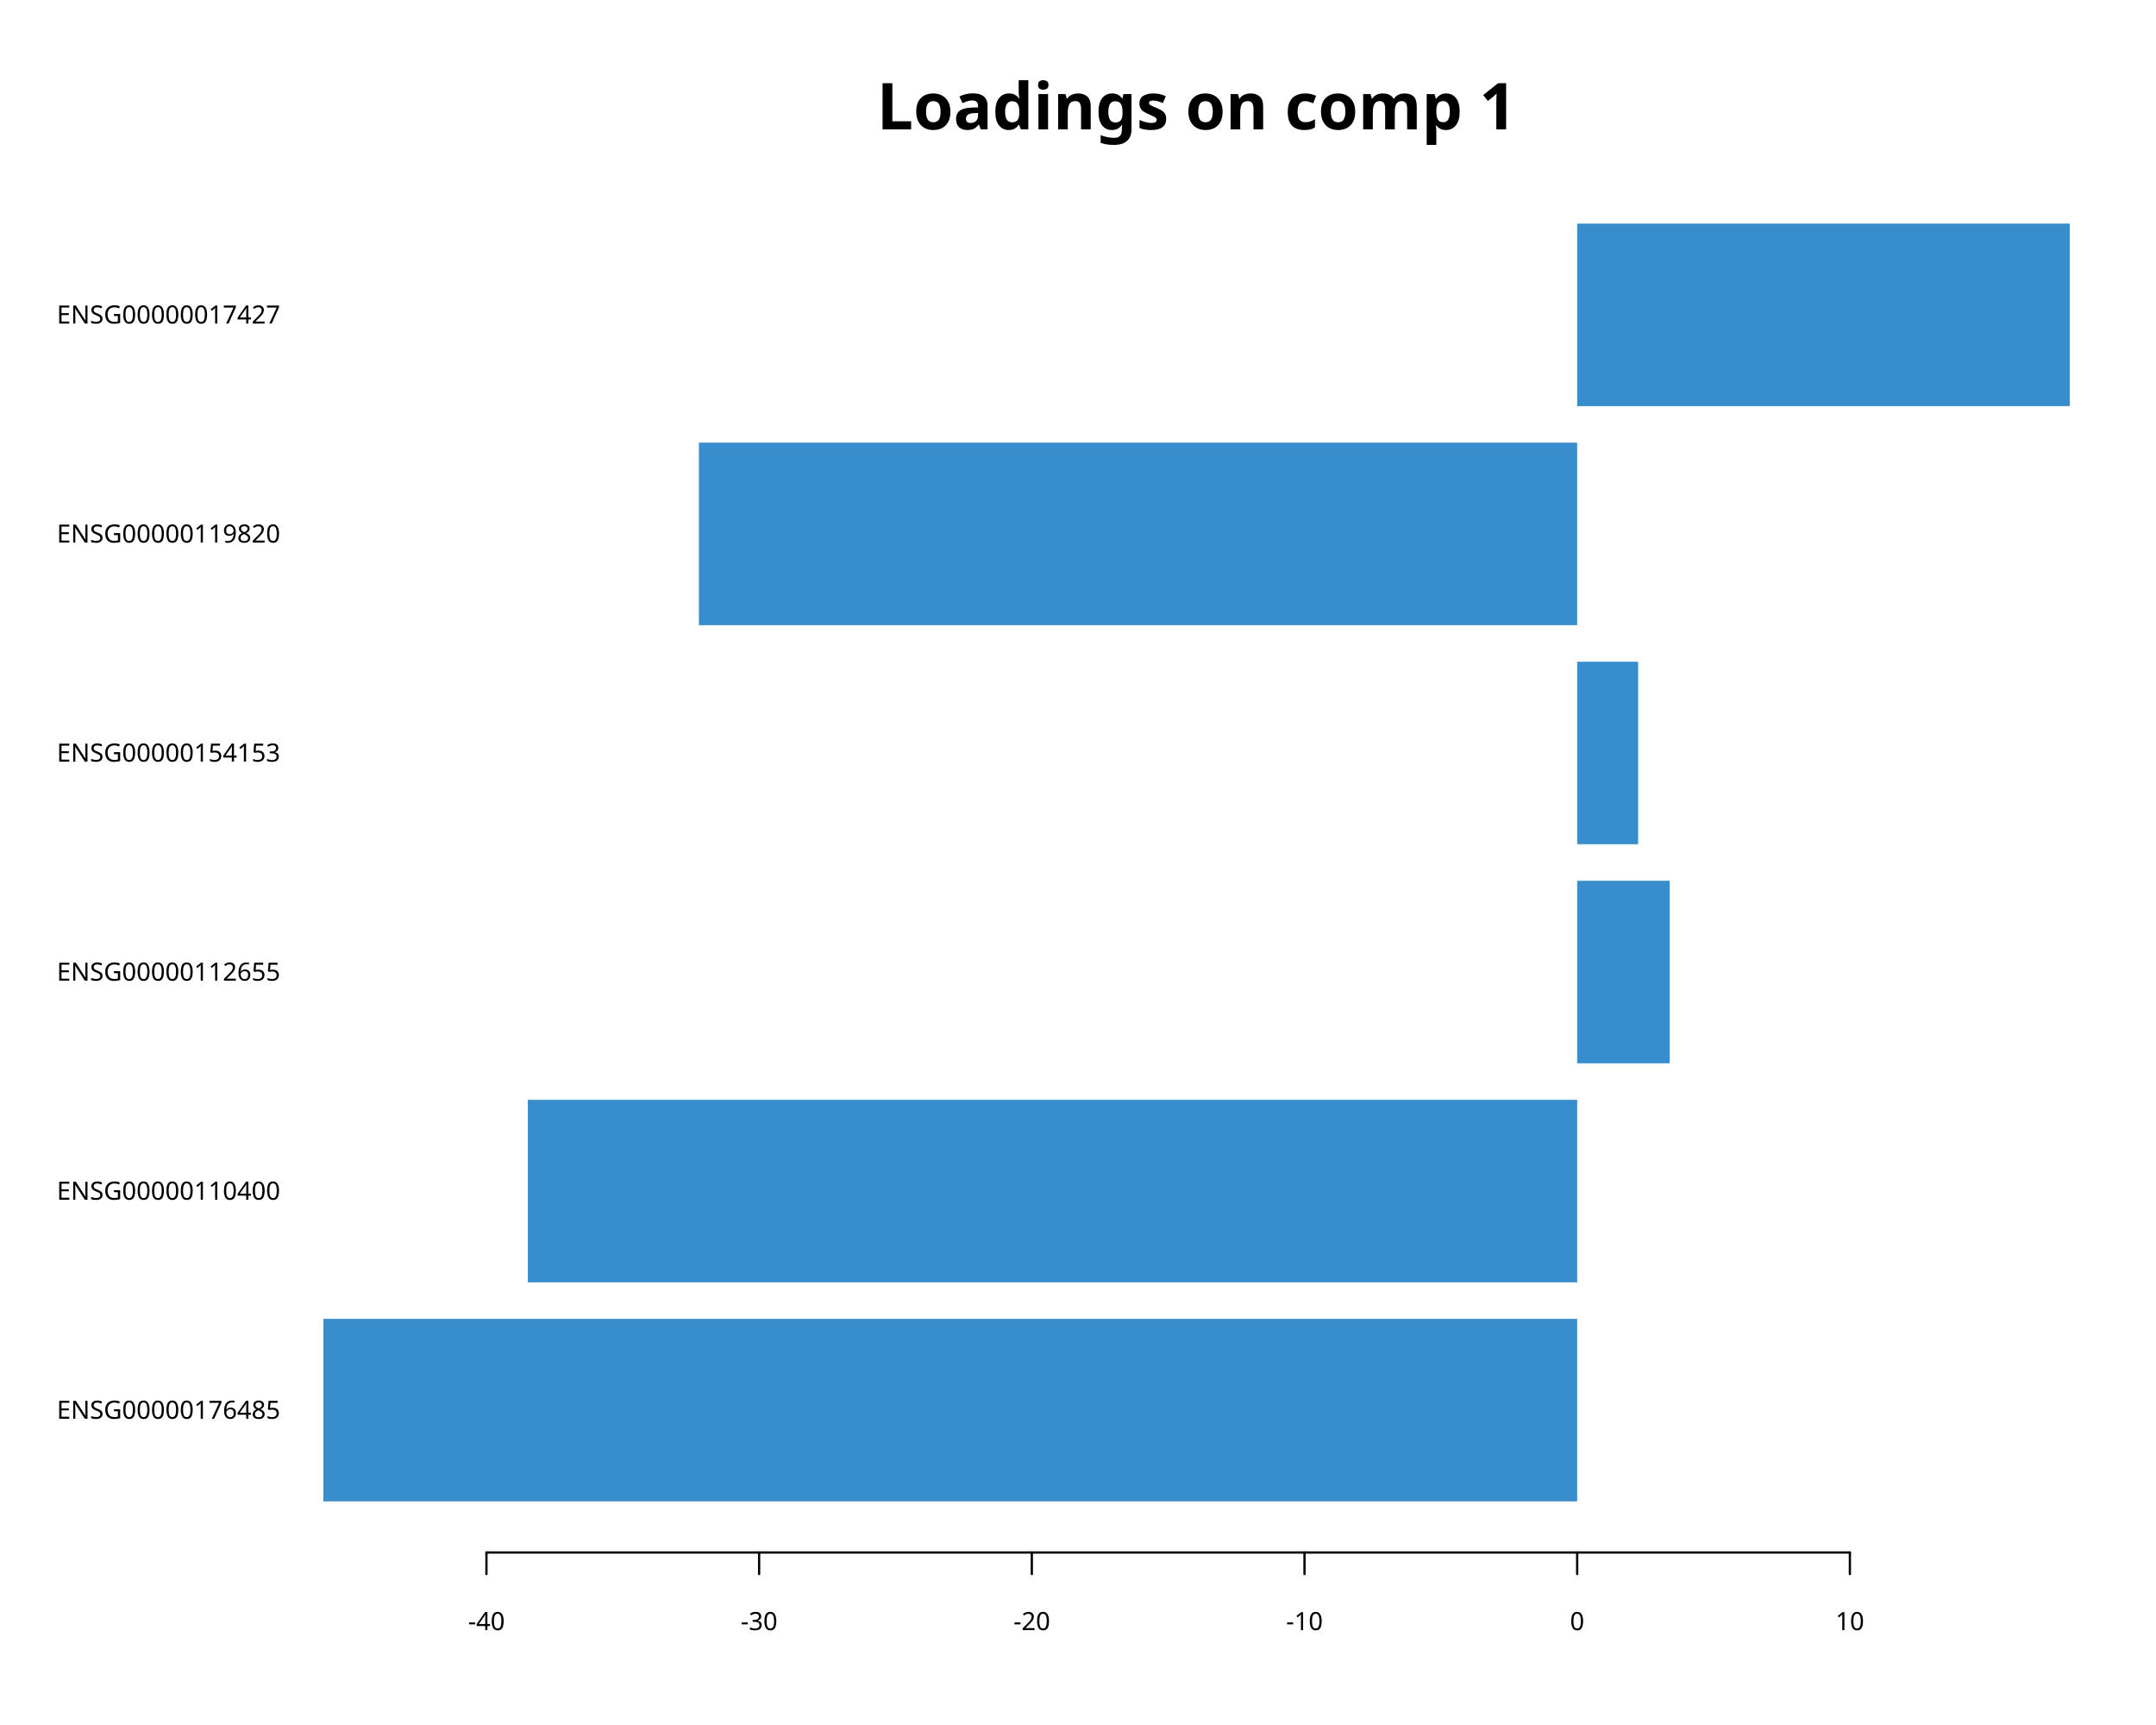
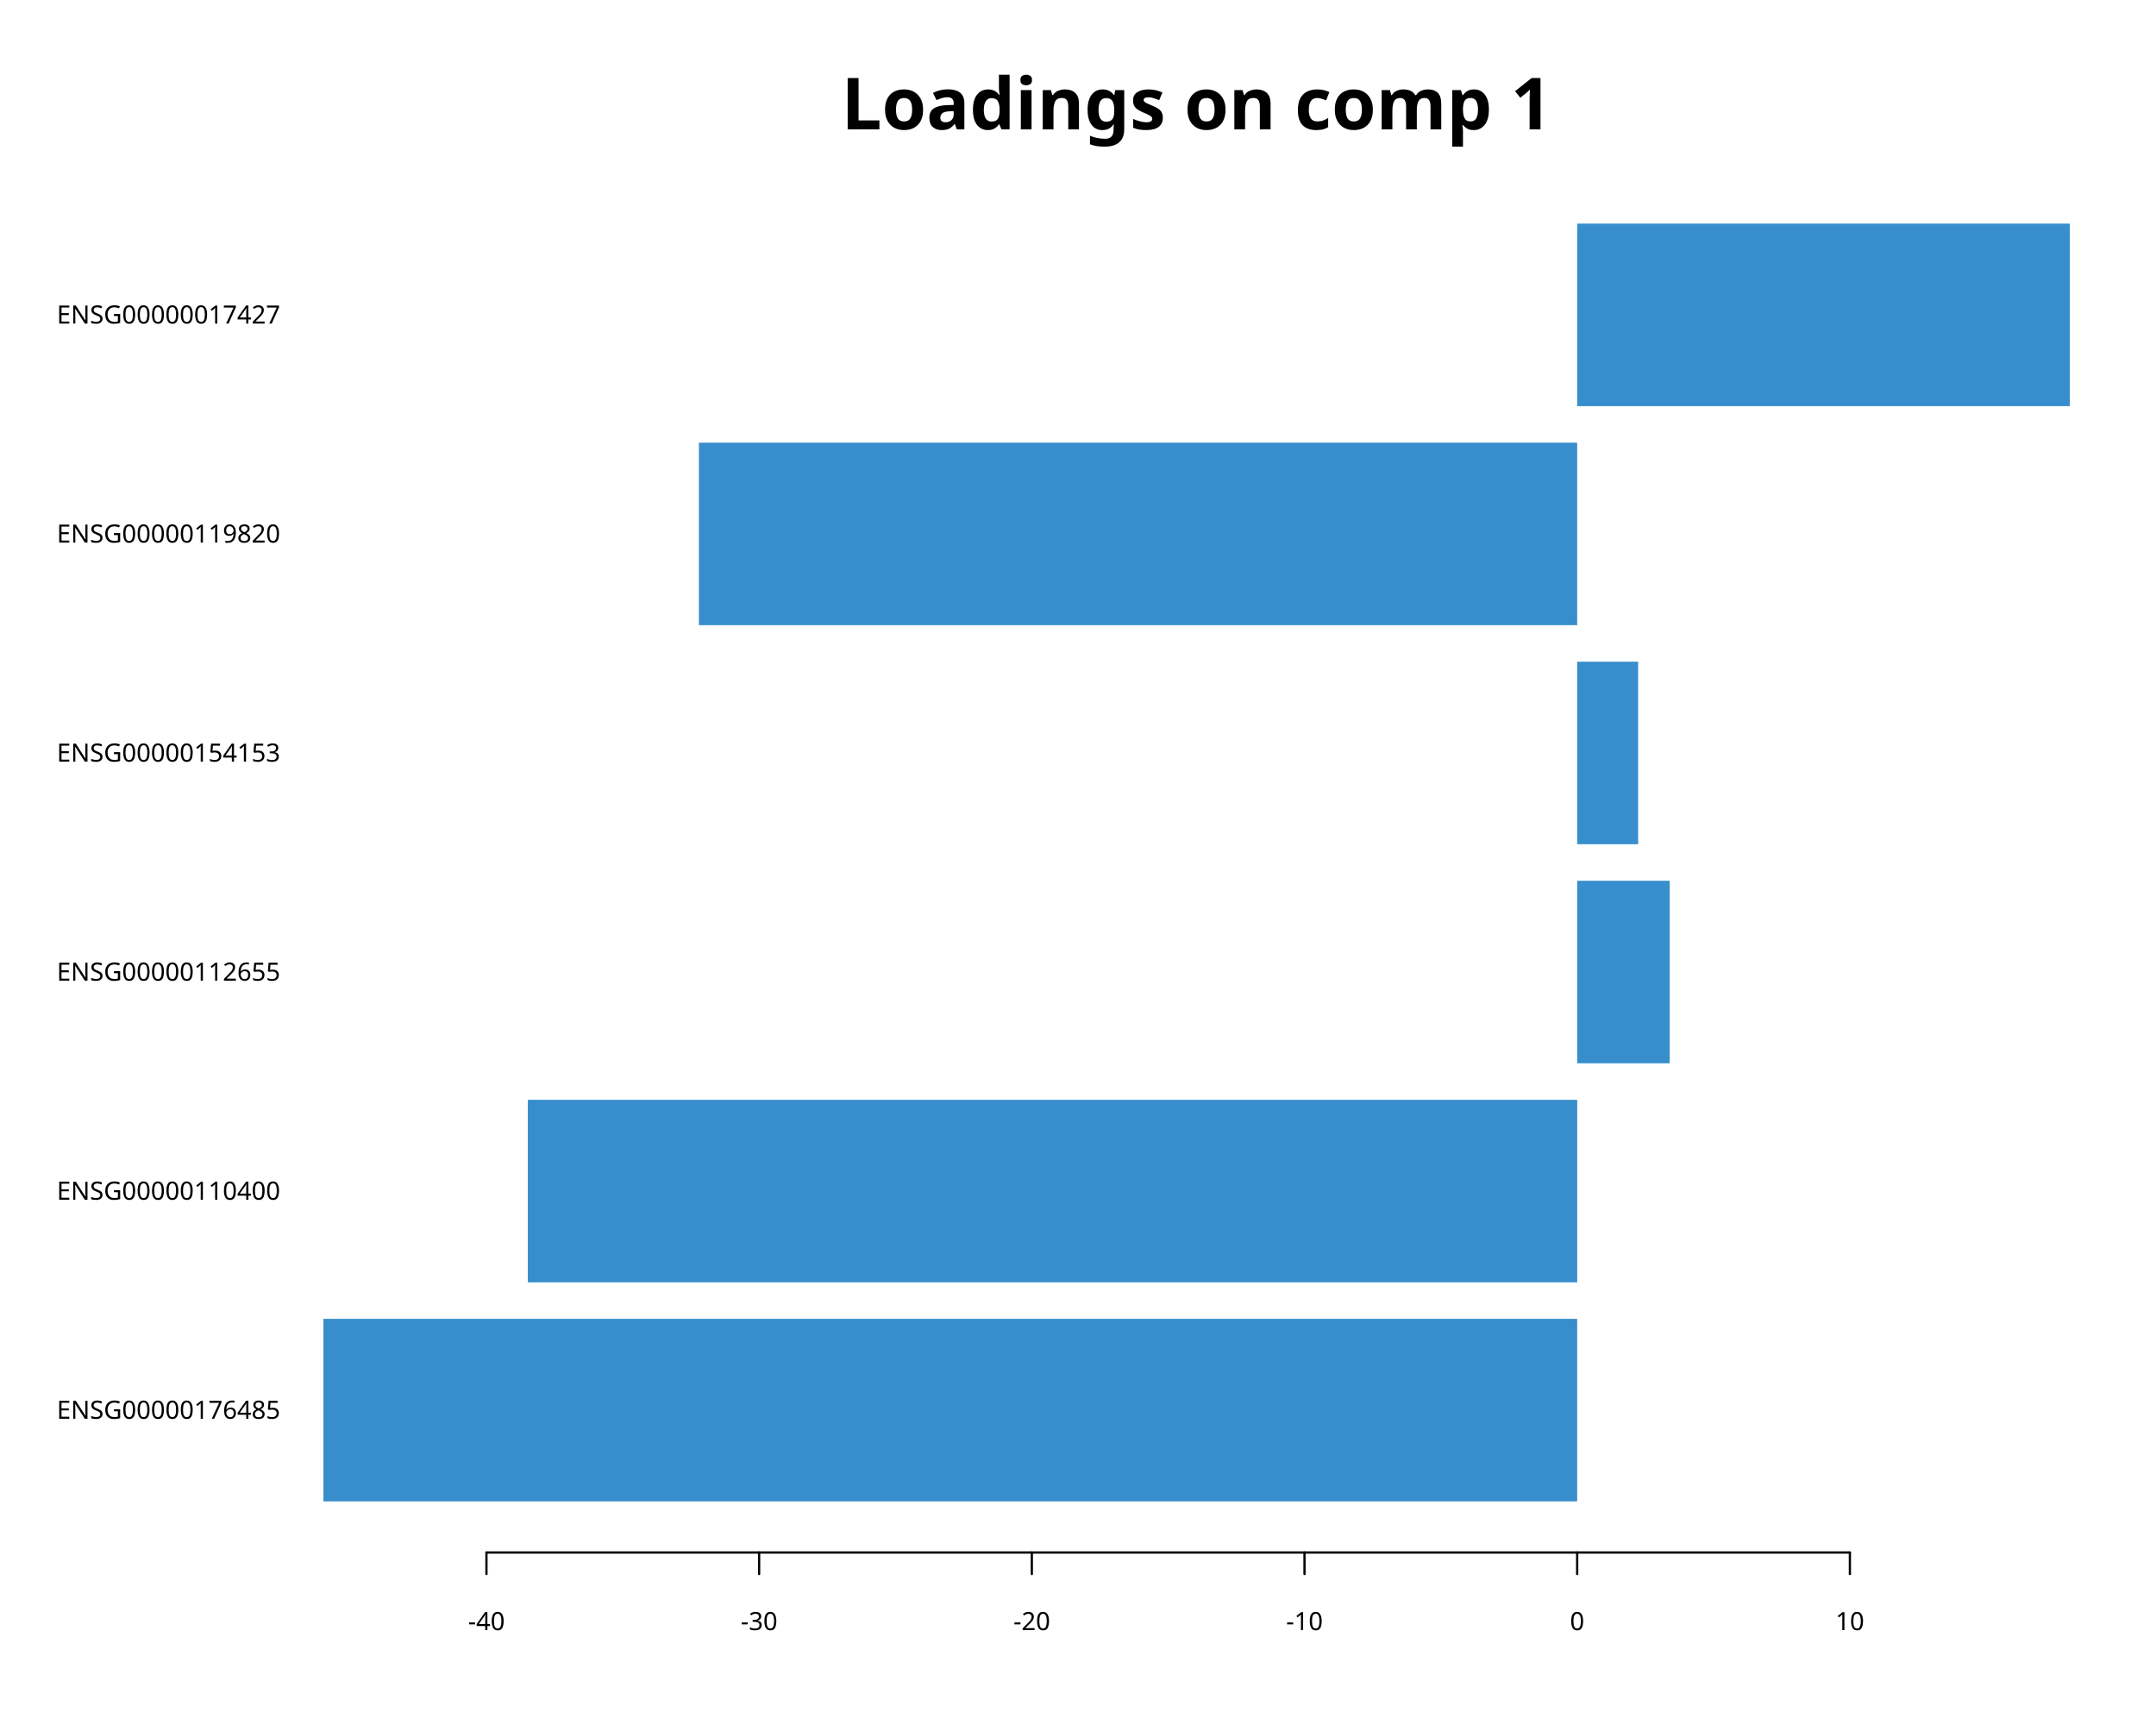
<svg xmlns="http://www.w3.org/2000/svg" class="svglite" data-engine-version="2.0" width="720.00pt" height="576.00pt" viewBox="0 0 720.00 576.00">
  <defs>
    <style type="text/css">
    .svglite line, .svglite polyline, .svglite polygon, .svglite path, .svglite rect, .svglite circle {
      fill: none;
      stroke: #000000;
      stroke-linecap: round;
      stroke-linejoin: round;
      stroke-miterlimit: 10.00;
    }
  </style>
  </defs>
  <rect width="100%" height="100%" style="stroke: none; fill: #FFFFFF;" />
  <defs>
    <clipPath id="cpMC4wMHw3MjAuMDB8MC4wMHw1NzYuMDA=">
      <rect x="0.00" y="0.00" width="720.00" height="576.00" />
    </clipPath>
  </defs>
  <g clip-path="url(#cpMC4wMHw3MjAuMDB8MC4wMHw1NzYuMDA=)">
    <rect x="108.00" y="440.38" width="418.70" height="60.95" style="stroke-width: 0.75; stroke: none; fill: #388ECC;" />
    <rect x="176.27" y="367.24" width="350.44" height="60.95" style="stroke-width: 0.75; stroke: none; fill: #388ECC;" />
    <rect x="526.70" y="294.10" width="30.91" height="60.95" style="stroke-width: 0.75; stroke: none; fill: #388ECC;" />
    <rect x="526.70" y="220.95" width="20.36" height="60.95" style="stroke-width: 0.75; stroke: none; fill: #388ECC;" />
    <rect x="233.40" y="147.81" width="293.30" height="60.95" style="stroke-width: 0.75; stroke: none; fill: #388ECC;" />
    <rect x="526.70" y="74.67" width="164.50" height="60.95" style="stroke-width: 0.75; stroke: none; fill: #388ECC;" />
    <text x="93.60" y="473.75" text-anchor="end" style="font-size: 8.40px; font-family: sans;" textLength="75.21px" lengthAdjust="spacingAndGlyphs">ENSG00000176485</text>
    <text x="93.60" y="400.60" text-anchor="end" style="font-size: 8.40px; font-family: sans;" textLength="75.21px" lengthAdjust="spacingAndGlyphs">ENSG00000110400</text>
    <text x="93.60" y="327.46" text-anchor="end" style="font-size: 8.40px; font-family: sans;" textLength="75.21px" lengthAdjust="spacingAndGlyphs">ENSG00000112655</text>
    <text x="93.60" y="254.32" text-anchor="end" style="font-size: 8.40px; font-family: sans;" textLength="75.21px" lengthAdjust="spacingAndGlyphs">ENSG00000154153</text>
    <text x="93.60" y="181.18" text-anchor="end" style="font-size: 8.40px; font-family: sans;" textLength="75.21px" lengthAdjust="spacingAndGlyphs">ENSG00000119820</text>
    <text x="93.60" y="108.03" text-anchor="end" style="font-size: 8.40px; font-family: sans;" textLength="75.21px" lengthAdjust="spacingAndGlyphs">ENSG00000017427</text>
    <line x1="162.45" y1="518.40" x2="617.77" y2="518.40" style="stroke-width: 0.75;" />
    <line x1="162.45" y1="518.40" x2="162.45" y2="525.60" style="stroke-width: 0.75;" />
    <line x1="253.51" y1="518.40" x2="253.51" y2="525.60" style="stroke-width: 0.75;" />
    <line x1="344.58" y1="518.40" x2="344.58" y2="525.60" style="stroke-width: 0.75;" />
    <line x1="435.64" y1="518.40" x2="435.64" y2="525.60" style="stroke-width: 0.75;" />
    <line x1="526.70" y1="518.40" x2="526.70" y2="525.60" style="stroke-width: 0.75;" />
    <line x1="617.77" y1="518.40" x2="617.77" y2="525.60" style="stroke-width: 0.75;" />
    <text x="162.45" y="544.32" text-anchor="middle" style="font-size: 8.40px; font-family: sans;" textLength="12.14px" lengthAdjust="spacingAndGlyphs">-40</text>
    <text x="253.51" y="544.32" text-anchor="middle" style="font-size: 8.40px; font-family: sans;" textLength="12.14px" lengthAdjust="spacingAndGlyphs">-30</text>
    <text x="344.58" y="544.32" text-anchor="middle" style="font-size: 8.40px; font-family: sans;" textLength="12.14px" lengthAdjust="spacingAndGlyphs">-20</text>
    <text x="435.64" y="544.32" text-anchor="middle" style="font-size: 8.40px; font-family: sans;" textLength="12.14px" lengthAdjust="spacingAndGlyphs">-10</text>
    <text x="526.70" y="544.32" text-anchor="middle" style="font-size: 8.40px; font-family: sans;" textLength="4.67px" lengthAdjust="spacingAndGlyphs">0</text>
    <text x="617.77" y="544.32" text-anchor="middle" style="font-size: 8.40px; font-family: sans;" textLength="9.34px" lengthAdjust="spacingAndGlyphs">10</text>
-     <text x="399.60" y="43.20" text-anchor="middle" style="font-size: 21.60px; font-weight: bold; font-family: sans;" textLength="194.57px" lengthAdjust="spacingAndGlyphs">Loadings on comp 1</text>
+     <text x="399.60" y="43.20" text-anchor="middle" style="font-size: 24.00px; font-weight: bold; font-family: sans;" textLength="216.19px" lengthAdjust="spacingAndGlyphs">Loadings on comp 1</text>
  </g>
</svg>
